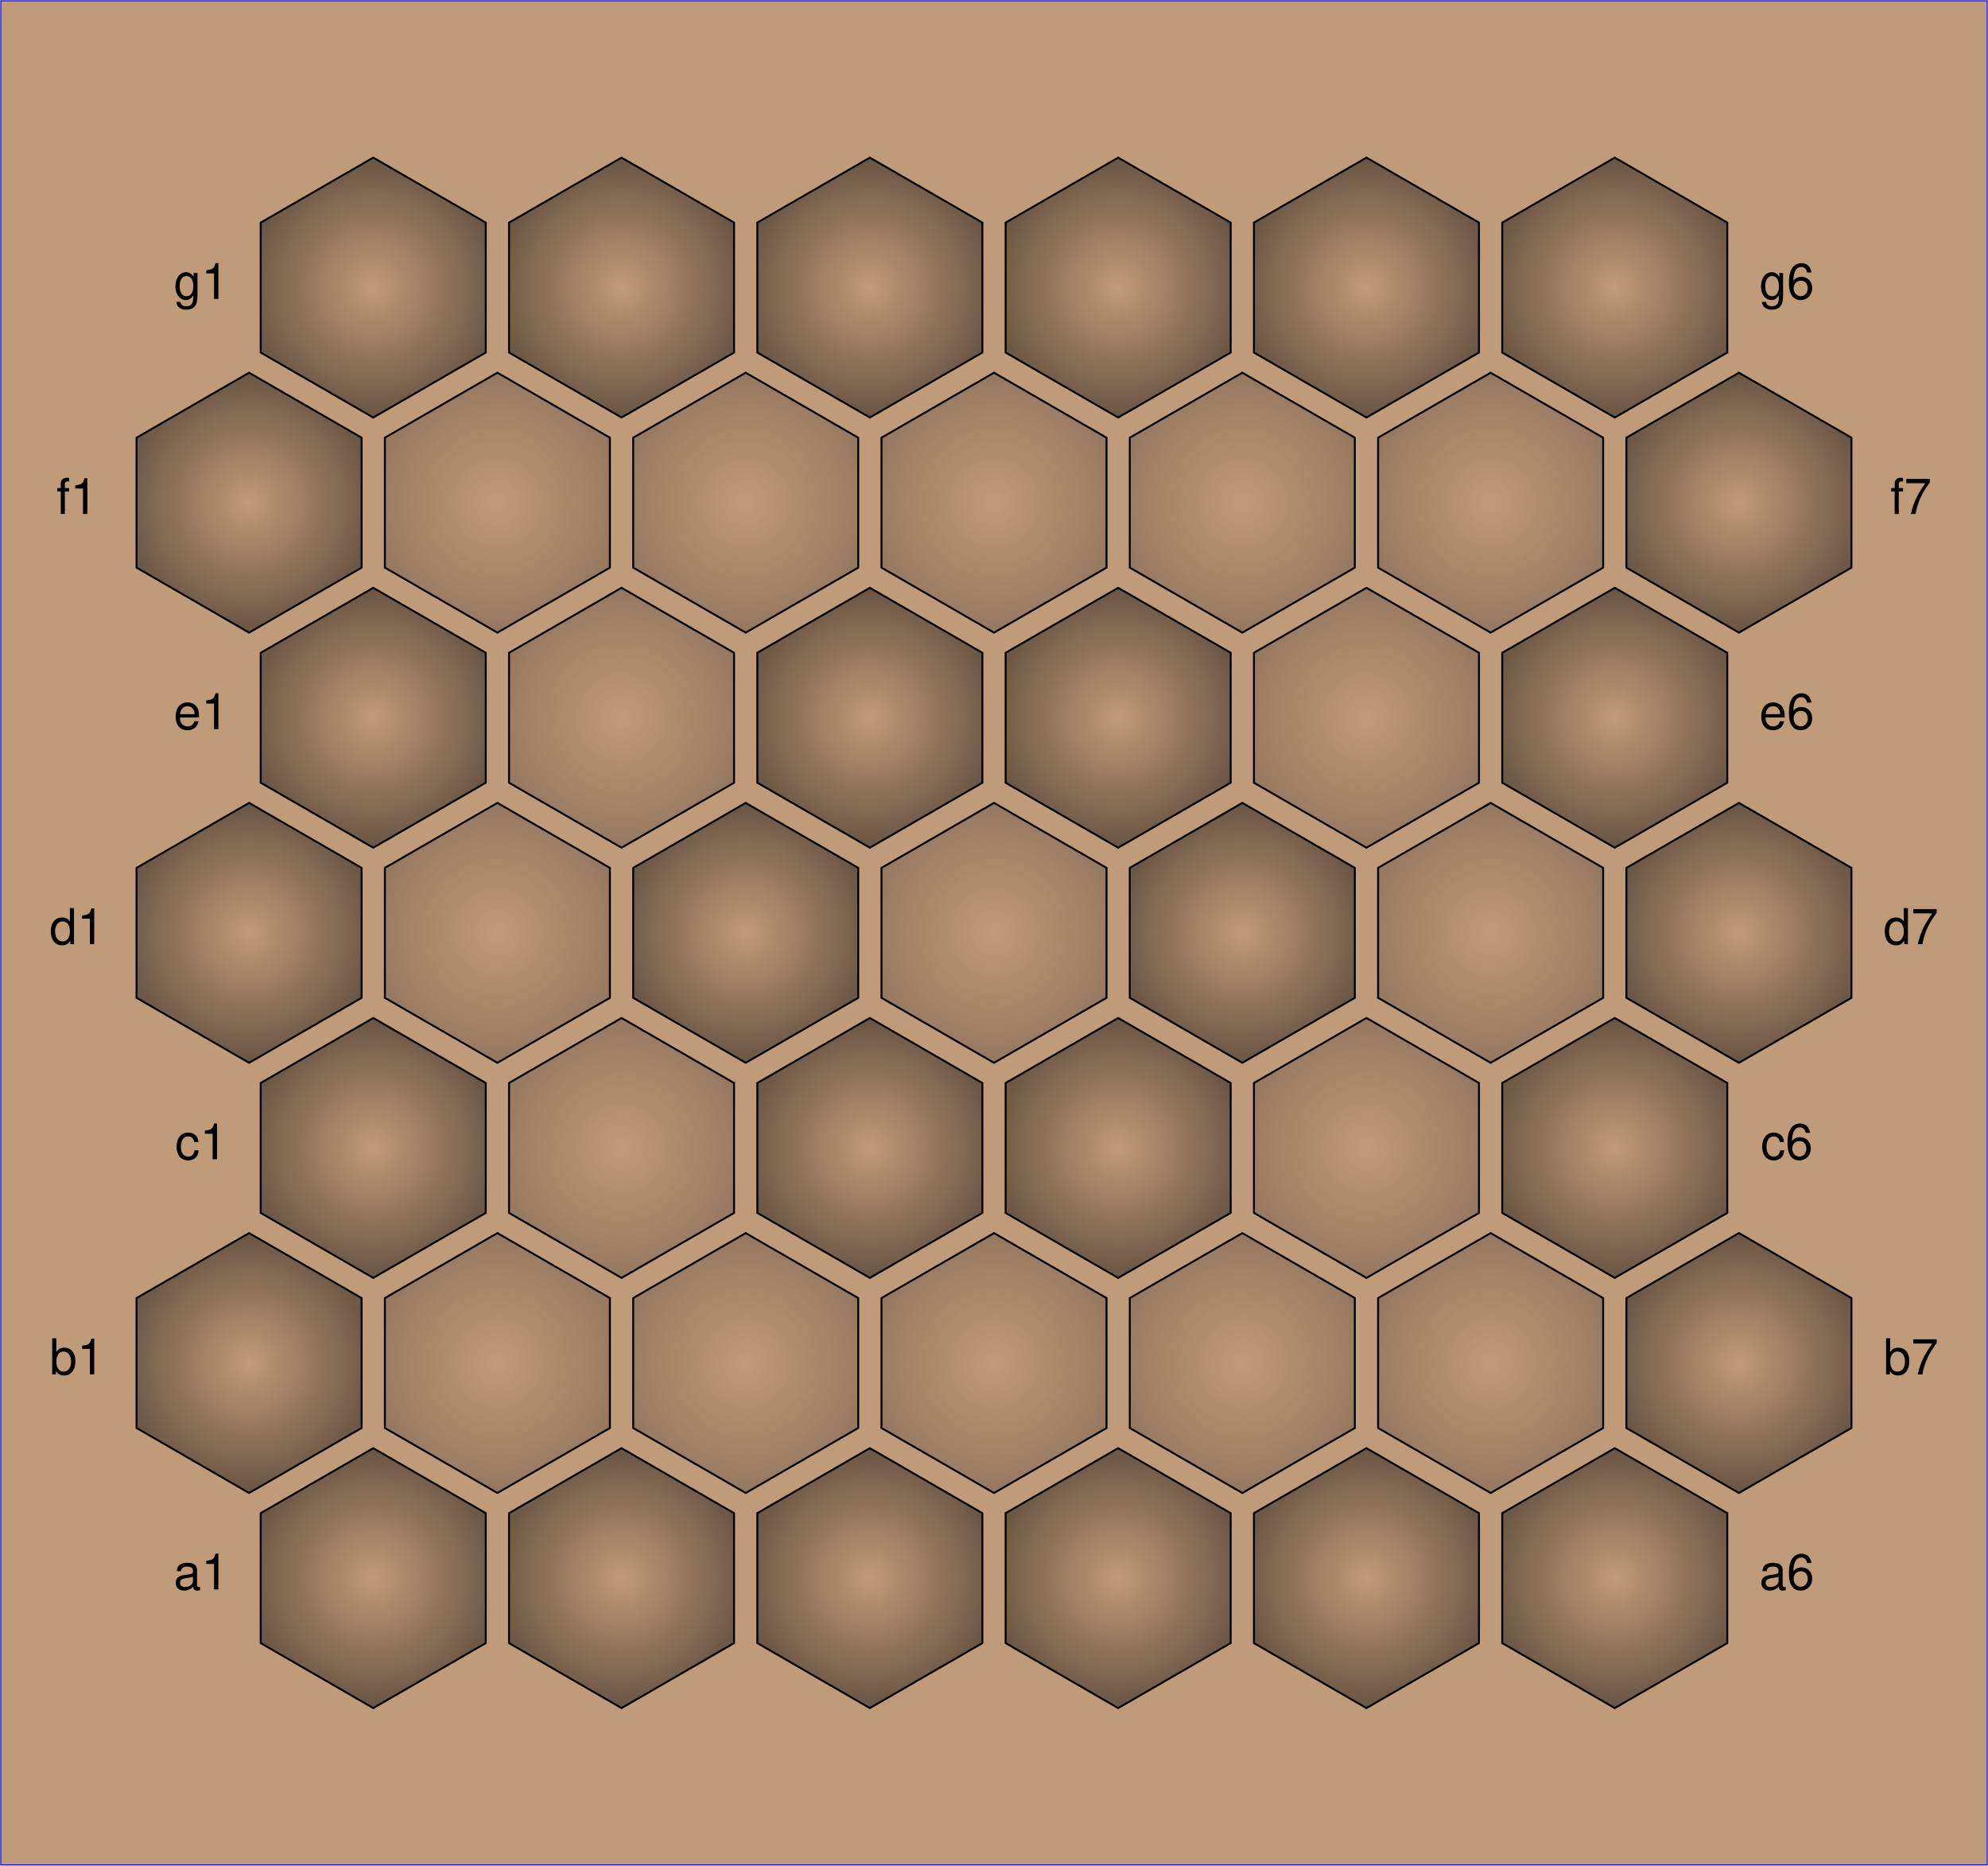
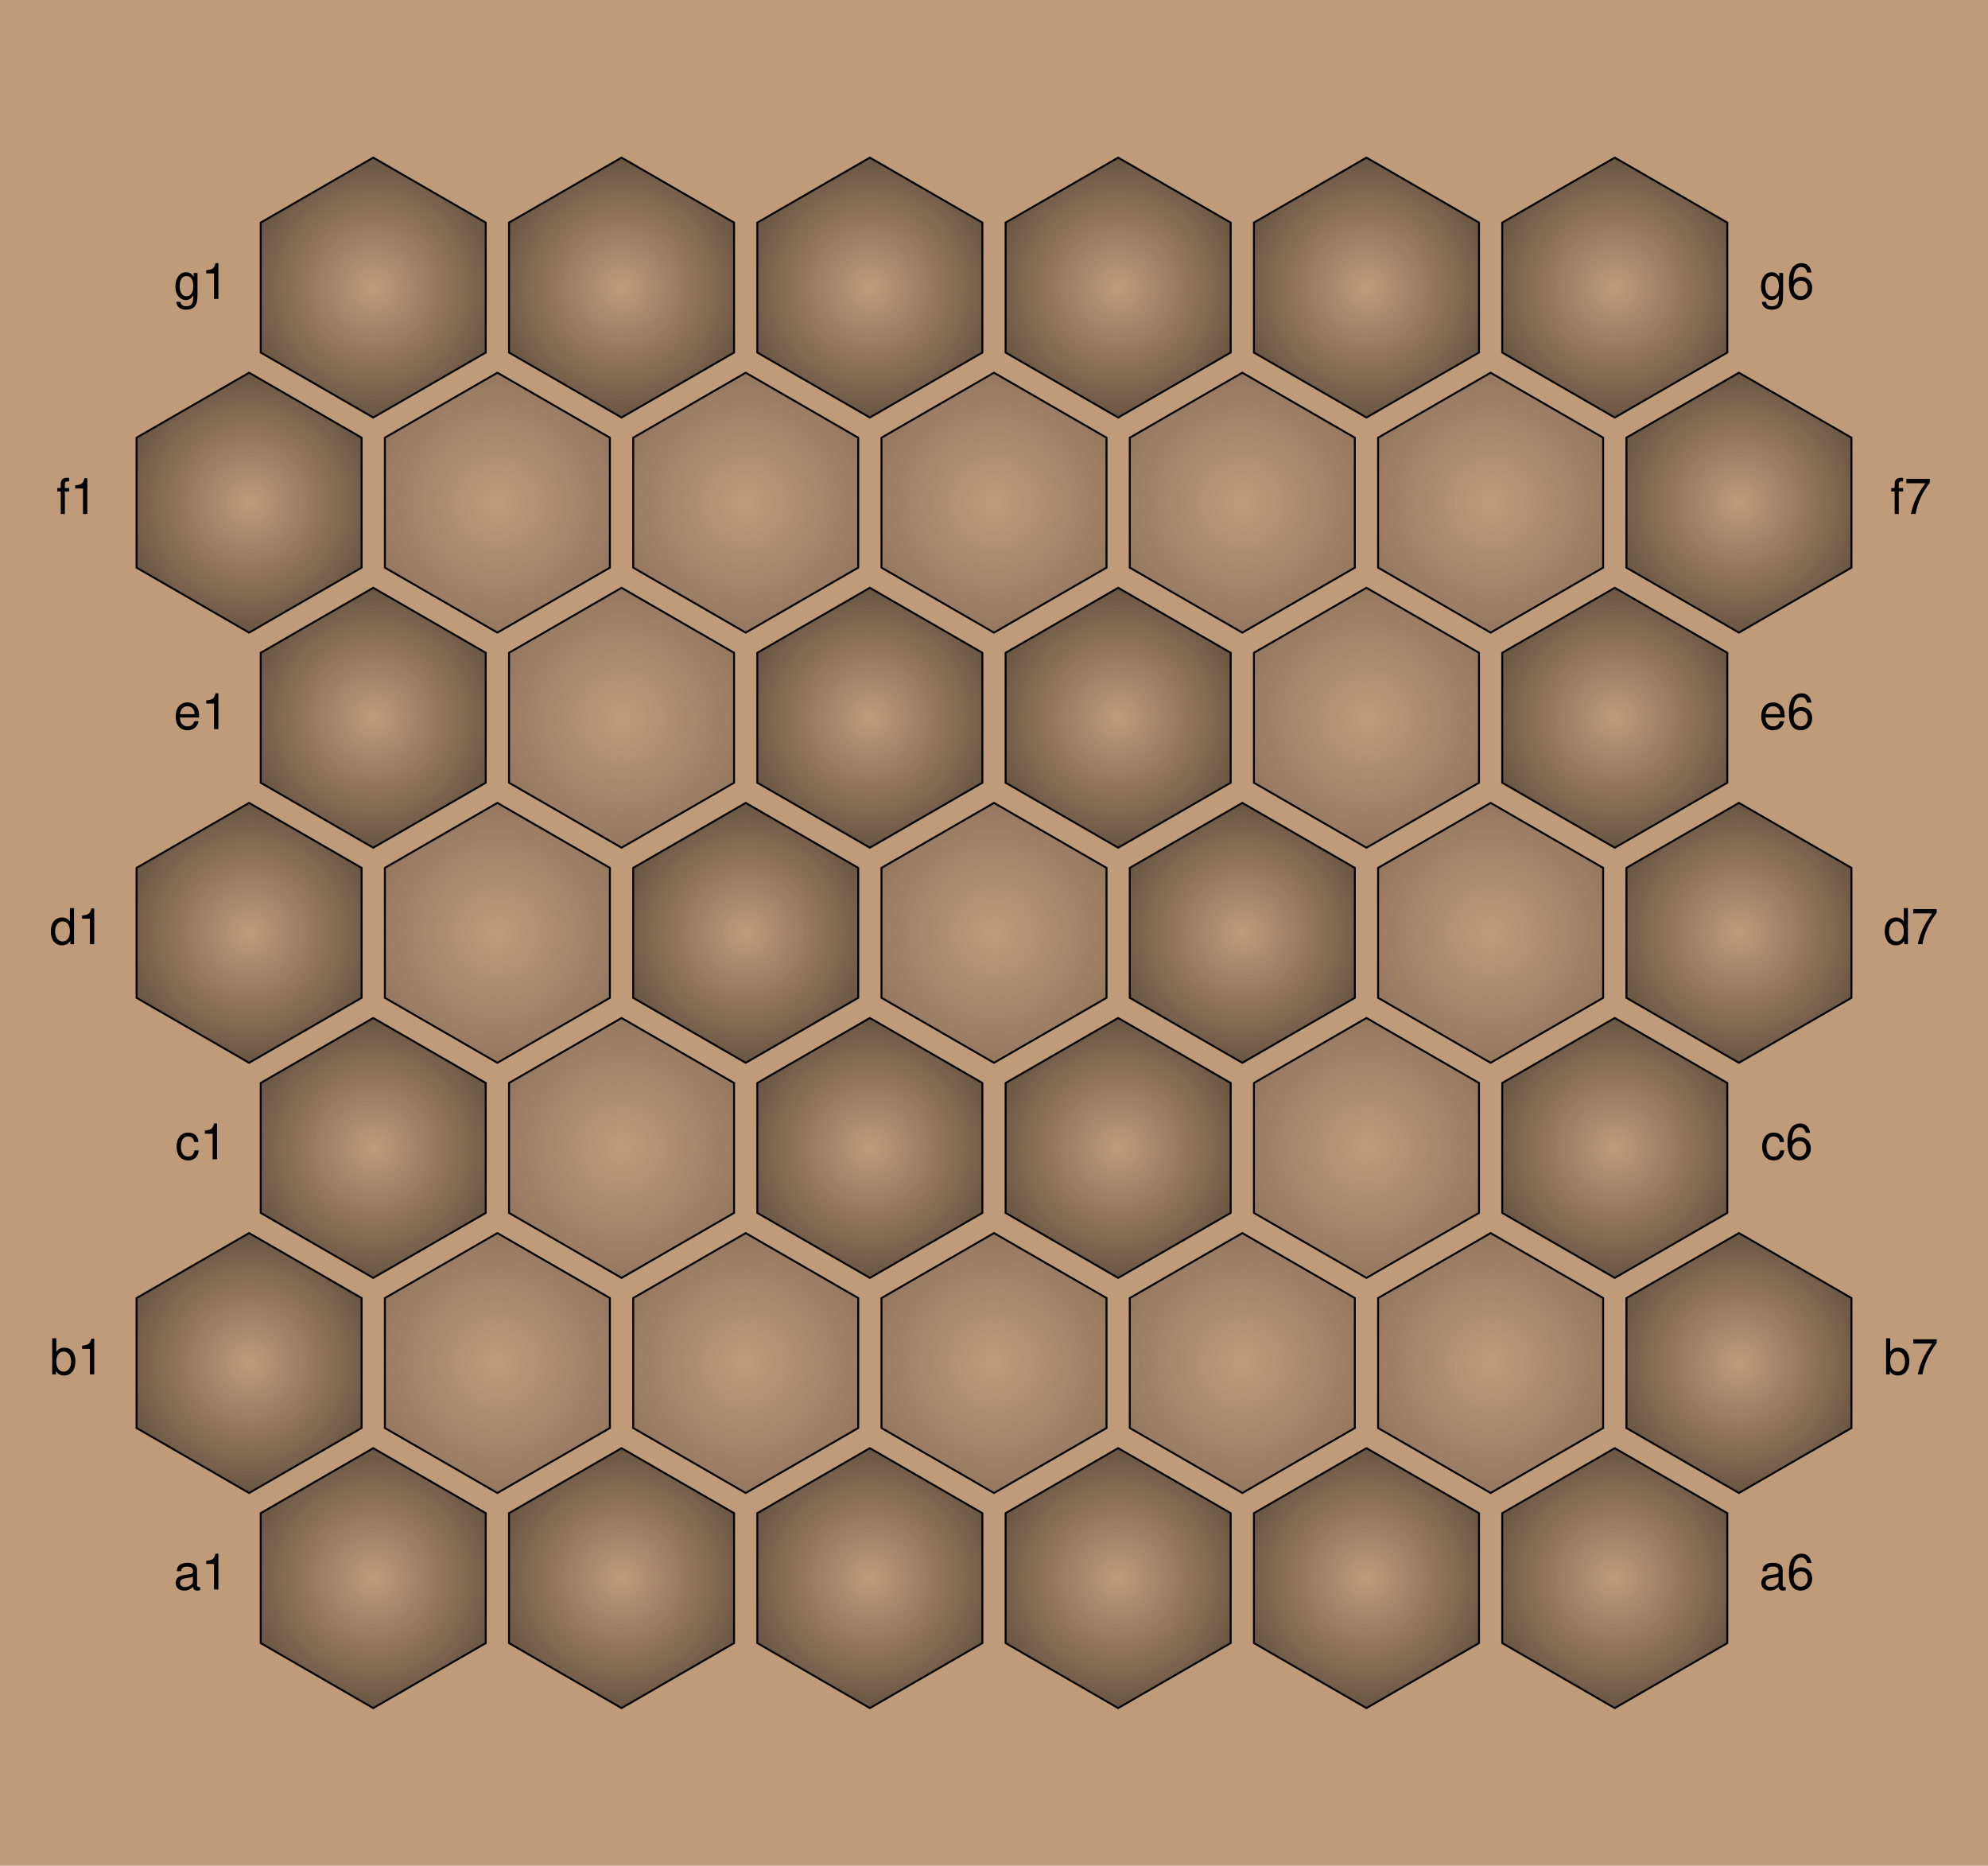
<svg xmlns="http://www.w3.org/2000/svg" width="25.62cm" height="24.038cm" viewBox="-2048.0 -1921.521 4096 3843.041">
  <defs>
    <radialGradient cx="-1279.001" cy="1329.177" r="267.681" gradientUnits="userSpaceOnUse" id="d0">
      <stop offset="0" stop-color="rgb(0,0,0)" stop-opacity="0.0" />
      <stop offset="1" stop-color="rgb(0,0,0)" stop-opacity="0.45" />
    </radialGradient>
    <radialGradient cx="-767.4" cy="1329.177" r="267.681" gradientUnits="userSpaceOnUse" id="d1">
      <stop offset="0" stop-color="rgb(0,0,0)" stop-opacity="0.0" />
      <stop offset="1" stop-color="rgb(0,0,0)" stop-opacity="0.45" />
    </radialGradient>
    <radialGradient cx="-255.8" cy="1329.177" r="267.681" gradientUnits="userSpaceOnUse" id="d2">
      <stop offset="0" stop-color="rgb(0,0,0)" stop-opacity="0.0" />
      <stop offset="1" stop-color="rgb(0,0,0)" stop-opacity="0.45" />
    </radialGradient>
    <radialGradient cx="255.8" cy="1329.177" r="267.681" gradientUnits="userSpaceOnUse" id="d3">
      <stop offset="0" stop-color="rgb(0,0,0)" stop-opacity="0.0" />
      <stop offset="1" stop-color="rgb(0,0,0)" stop-opacity="0.45" />
    </radialGradient>
    <radialGradient cx="767.4" cy="1329.177" r="267.681" gradientUnits="userSpaceOnUse" id="d4">
      <stop offset="0" stop-color="rgb(0,0,0)" stop-opacity="0.0" />
      <stop offset="1" stop-color="rgb(0,0,0)" stop-opacity="0.45" />
    </radialGradient>
    <radialGradient cx="1279.001" cy="1329.177" r="267.681" gradientUnits="userSpaceOnUse" id="d5">
      <stop offset="0" stop-color="rgb(0,0,0)" stop-opacity="0.0" />
      <stop offset="1" stop-color="rgb(0,0,0)" stop-opacity="0.45" />
    </radialGradient>
    <radialGradient cx="-1534.801" cy="886.118" r="267.681" gradientUnits="userSpaceOnUse" id="d6">
      <stop offset="0" stop-color="rgb(0,0,0)" stop-opacity="0.0" />
      <stop offset="1" stop-color="rgb(0,0,0)" stop-opacity="0.45" />
    </radialGradient>
    <radialGradient cx="-1023.201" cy="886.118" r="267.681" gradientUnits="userSpaceOnUse" id="d7">
      <stop offset="0" stop-color="rgb(0,0,0)" stop-opacity="0.0" />
      <stop offset="1" stop-color="rgb(0,0,0)" stop-opacity="0.225" />
    </radialGradient>
    <radialGradient cx="-511.6" cy="886.118" r="267.681" gradientUnits="userSpaceOnUse" id="d8">
      <stop offset="0" stop-color="rgb(0,0,0)" stop-opacity="0.0" />
      <stop offset="1" stop-color="rgb(0,0,0)" stop-opacity="0.225" />
    </radialGradient>
    <radialGradient cx="-1.1359808921441725e-13" cy="886.118" r="267.681" gradientUnits="userSpaceOnUse" id="d9">
      <stop offset="0" stop-color="rgb(0,0,0)" stop-opacity="0.0" />
      <stop offset="1" stop-color="rgb(0,0,0)" stop-opacity="0.225" />
    </radialGradient>
    <radialGradient cx="511.6" cy="886.118" r="267.681" gradientUnits="userSpaceOnUse" id="d10">
      <stop offset="0" stop-color="rgb(0,0,0)" stop-opacity="0.0" />
      <stop offset="1" stop-color="rgb(0,0,0)" stop-opacity="0.225" />
    </radialGradient>
    <radialGradient cx="1023.201" cy="886.118" r="267.681" gradientUnits="userSpaceOnUse" id="d11">
      <stop offset="0" stop-color="rgb(0,0,0)" stop-opacity="0.0" />
      <stop offset="1" stop-color="rgb(0,0,0)" stop-opacity="0.225" />
    </radialGradient>
    <radialGradient cx="1534.801" cy="886.118" r="267.681" gradientUnits="userSpaceOnUse" id="d12">
      <stop offset="0" stop-color="rgb(0,0,0)" stop-opacity="0.0" />
      <stop offset="1" stop-color="rgb(0,0,0)" stop-opacity="0.45" />
    </radialGradient>
    <radialGradient cx="-1279.001" cy="443.059" r="267.681" gradientUnits="userSpaceOnUse" id="d13">
      <stop offset="0" stop-color="rgb(0,0,0)" stop-opacity="0.0" />
      <stop offset="1" stop-color="rgb(0,0,0)" stop-opacity="0.45" />
    </radialGradient>
    <radialGradient cx="-767.4" cy="443.059" r="267.681" gradientUnits="userSpaceOnUse" id="d14">
      <stop offset="0" stop-color="rgb(0,0,0)" stop-opacity="0.0" />
      <stop offset="1" stop-color="rgb(0,0,0)" stop-opacity="0.225" />
    </radialGradient>
    <radialGradient cx="-255.8" cy="443.059" r="267.681" gradientUnits="userSpaceOnUse" id="d15">
      <stop offset="0" stop-color="rgb(0,0,0)" stop-opacity="0.0" />
      <stop offset="1" stop-color="rgb(0,0,0)" stop-opacity="0.45" />
    </radialGradient>
    <radialGradient cx="255.8" cy="443.059" r="267.681" gradientUnits="userSpaceOnUse" id="d16">
      <stop offset="0" stop-color="rgb(0,0,0)" stop-opacity="0.0" />
      <stop offset="1" stop-color="rgb(0,0,0)" stop-opacity="0.45" />
    </radialGradient>
    <radialGradient cx="767.4" cy="443.059" r="267.681" gradientUnits="userSpaceOnUse" id="d17">
      <stop offset="0" stop-color="rgb(0,0,0)" stop-opacity="0.0" />
      <stop offset="1" stop-color="rgb(0,0,0)" stop-opacity="0.225" />
    </radialGradient>
    <radialGradient cx="1279.001" cy="443.059" r="267.681" gradientUnits="userSpaceOnUse" id="d18">
      <stop offset="0" stop-color="rgb(0,0,0)" stop-opacity="0.0" />
      <stop offset="1" stop-color="rgb(0,0,0)" stop-opacity="0.45" />
    </radialGradient>
    <radialGradient cx="-1534.801" cy="0.0" r="267.681" gradientUnits="userSpaceOnUse" id="d19">
      <stop offset="0" stop-color="rgb(0,0,0)" stop-opacity="0.0" />
      <stop offset="1" stop-color="rgb(0,0,0)" stop-opacity="0.45" />
    </radialGradient>
    <radialGradient cx="-1023.201" cy="0.0" r="267.681" gradientUnits="userSpaceOnUse" id="d20">
      <stop offset="0" stop-color="rgb(0,0,0)" stop-opacity="0.0" />
      <stop offset="1" stop-color="rgb(0,0,0)" stop-opacity="0.225" />
    </radialGradient>
    <radialGradient cx="-511.6" cy="0.0" r="267.681" gradientUnits="userSpaceOnUse" id="d21">
      <stop offset="0" stop-color="rgb(0,0,0)" stop-opacity="0.0" />
      <stop offset="1" stop-color="rgb(0,0,0)" stop-opacity="0.45" />
    </radialGradient>
    <radialGradient cx="0.0" cy="0.0" r="267.681" gradientUnits="userSpaceOnUse" id="d22">
      <stop offset="0" stop-color="rgb(0,0,0)" stop-opacity="0.0" />
      <stop offset="1" stop-color="rgb(0,0,0)" stop-opacity="0.225" />
    </radialGradient>
    <radialGradient cx="511.6" cy="0.0" r="267.681" gradientUnits="userSpaceOnUse" id="d23">
      <stop offset="0" stop-color="rgb(0,0,0)" stop-opacity="0.0" />
      <stop offset="1" stop-color="rgb(0,0,0)" stop-opacity="0.45" />
    </radialGradient>
    <radialGradient cx="1023.201" cy="0.0" r="267.681" gradientUnits="userSpaceOnUse" id="d24">
      <stop offset="0" stop-color="rgb(0,0,0)" stop-opacity="0.0" />
      <stop offset="1" stop-color="rgb(0,0,0)" stop-opacity="0.225" />
    </radialGradient>
    <radialGradient cx="1534.801" cy="0.0" r="267.681" gradientUnits="userSpaceOnUse" id="d25">
      <stop offset="0" stop-color="rgb(0,0,0)" stop-opacity="0.0" />
      <stop offset="1" stop-color="rgb(0,0,0)" stop-opacity="0.45" />
    </radialGradient>
    <radialGradient cx="-1279.001" cy="-443.059" r="267.681" gradientUnits="userSpaceOnUse" id="d26">
      <stop offset="0" stop-color="rgb(0,0,0)" stop-opacity="0.0" />
      <stop offset="1" stop-color="rgb(0,0,0)" stop-opacity="0.45" />
    </radialGradient>
    <radialGradient cx="-767.4" cy="-443.059" r="267.681" gradientUnits="userSpaceOnUse" id="d27">
      <stop offset="0" stop-color="rgb(0,0,0)" stop-opacity="0.0" />
      <stop offset="1" stop-color="rgb(0,0,0)" stop-opacity="0.225" />
    </radialGradient>
    <radialGradient cx="-255.8" cy="-443.059" r="267.681" gradientUnits="userSpaceOnUse" id="d28">
      <stop offset="0" stop-color="rgb(0,0,0)" stop-opacity="0.0" />
      <stop offset="1" stop-color="rgb(0,0,0)" stop-opacity="0.45" />
    </radialGradient>
    <radialGradient cx="255.8" cy="-443.059" r="267.681" gradientUnits="userSpaceOnUse" id="d29">
      <stop offset="0" stop-color="rgb(0,0,0)" stop-opacity="0.0" />
      <stop offset="1" stop-color="rgb(0,0,0)" stop-opacity="0.45" />
    </radialGradient>
    <radialGradient cx="767.4" cy="-443.059" r="267.681" gradientUnits="userSpaceOnUse" id="d30">
      <stop offset="0" stop-color="rgb(0,0,0)" stop-opacity="0.0" />
      <stop offset="1" stop-color="rgb(0,0,0)" stop-opacity="0.225" />
    </radialGradient>
    <radialGradient cx="1279.001" cy="-443.059" r="267.681" gradientUnits="userSpaceOnUse" id="d31">
      <stop offset="0" stop-color="rgb(0,0,0)" stop-opacity="0.0" />
      <stop offset="1" stop-color="rgb(0,0,0)" stop-opacity="0.45" />
    </radialGradient>
    <radialGradient cx="-1534.801" cy="-886.118" r="267.681" gradientUnits="userSpaceOnUse" id="d32">
      <stop offset="0" stop-color="rgb(0,0,0)" stop-opacity="0.0" />
      <stop offset="1" stop-color="rgb(0,0,0)" stop-opacity="0.45" />
    </radialGradient>
    <radialGradient cx="-1023.201" cy="-886.118" r="267.681" gradientUnits="userSpaceOnUse" id="d33">
      <stop offset="0" stop-color="rgb(0,0,0)" stop-opacity="0.0" />
      <stop offset="1" stop-color="rgb(0,0,0)" stop-opacity="0.225" />
    </radialGradient>
    <radialGradient cx="-511.6" cy="-886.118" r="267.681" gradientUnits="userSpaceOnUse" id="d34">
      <stop offset="0" stop-color="rgb(0,0,0)" stop-opacity="0.0" />
      <stop offset="1" stop-color="rgb(0,0,0)" stop-opacity="0.225" />
    </radialGradient>
    <radialGradient cx="1.1359808921441725e-13" cy="-886.118" r="267.681" gradientUnits="userSpaceOnUse" id="d35">
      <stop offset="0" stop-color="rgb(0,0,0)" stop-opacity="0.0" />
      <stop offset="1" stop-color="rgb(0,0,0)" stop-opacity="0.225" />
    </radialGradient>
    <radialGradient cx="511.6" cy="-886.118" r="267.681" gradientUnits="userSpaceOnUse" id="d36">
      <stop offset="0" stop-color="rgb(0,0,0)" stop-opacity="0.0" />
      <stop offset="1" stop-color="rgb(0,0,0)" stop-opacity="0.225" />
    </radialGradient>
    <radialGradient cx="1023.201" cy="-886.118" r="267.681" gradientUnits="userSpaceOnUse" id="d37">
      <stop offset="0" stop-color="rgb(0,0,0)" stop-opacity="0.0" />
      <stop offset="1" stop-color="rgb(0,0,0)" stop-opacity="0.225" />
    </radialGradient>
    <radialGradient cx="1534.801" cy="-886.118" r="267.681" gradientUnits="userSpaceOnUse" id="d38">
      <stop offset="0" stop-color="rgb(0,0,0)" stop-opacity="0.0" />
      <stop offset="1" stop-color="rgb(0,0,0)" stop-opacity="0.45" />
    </radialGradient>
    <radialGradient cx="-1279.001" cy="-1329.177" r="267.681" gradientUnits="userSpaceOnUse" id="d39">
      <stop offset="0" stop-color="rgb(0,0,0)" stop-opacity="0.0" />
      <stop offset="1" stop-color="rgb(0,0,0)" stop-opacity="0.45" />
    </radialGradient>
    <radialGradient cx="-767.4" cy="-1329.177" r="267.681" gradientUnits="userSpaceOnUse" id="d40">
      <stop offset="0" stop-color="rgb(0,0,0)" stop-opacity="0.0" />
      <stop offset="1" stop-color="rgb(0,0,0)" stop-opacity="0.45" />
    </radialGradient>
    <radialGradient cx="-255.8" cy="-1329.177" r="267.681" gradientUnits="userSpaceOnUse" id="d41">
      <stop offset="0" stop-color="rgb(0,0,0)" stop-opacity="0.0" />
      <stop offset="1" stop-color="rgb(0,0,0)" stop-opacity="0.45" />
    </radialGradient>
    <radialGradient cx="255.8" cy="-1329.177" r="267.681" gradientUnits="userSpaceOnUse" id="d42">
      <stop offset="0" stop-color="rgb(0,0,0)" stop-opacity="0.0" />
      <stop offset="1" stop-color="rgb(0,0,0)" stop-opacity="0.45" />
    </radialGradient>
    <radialGradient cx="767.4" cy="-1329.177" r="267.681" gradientUnits="userSpaceOnUse" id="d43">
      <stop offset="0" stop-color="rgb(0,0,0)" stop-opacity="0.0" />
      <stop offset="1" stop-color="rgb(0,0,0)" stop-opacity="0.45" />
    </radialGradient>
    <radialGradient cx="1279.001" cy="-1329.177" r="267.681" gradientUnits="userSpaceOnUse" id="d44">
      <stop offset="0" stop-color="rgb(0,0,0)" stop-opacity="0.0" />
      <stop offset="1" stop-color="rgb(0,0,0)" stop-opacity="0.45" />
    </radialGradient>
  </defs>
-   <rect x="-2046.401" y="-1919.922" width="4092.802" height="3839.844" fill="#BF9B7A" stroke="rgb(0,0,255)" stroke-width="2" />
+   <rect x="-2048.0" y="-1921.521" width="4096" height="3843.041" fill="#BF9B7A" />
  <path d="M-1047.182,1195.336 L-1279.001,1061.495 L-1510.82,1195.336 L-1510.82,1463.017 L-1279.001,1596.858 L-1047.182,1463.017 Z" fill="url(#d0)" stroke="rgb(0,0,0)" stroke-width="3.997" />
  <text x="-1633.448" y="1329.177" font-size="102" font-family="Helvetica" fill="rgb(0,0,0)" text-anchor="middle" dominant-baseline="central">a1</text>
  <path d="M-535.582,1195.336 L-767.4,1061.495 L-999.219,1195.336 L-999.219,1463.017 L-767.4,1596.858 L-535.582,1463.017 Z" fill="url(#d1)" stroke="rgb(0,0,0)" stroke-width="3.997" />
  <path d="M-23.981,1195.336 L-255.8,1061.495 L-487.619,1195.336 L-487.619,1463.017 L-255.8,1596.858 L-23.981,1463.017 Z" fill="url(#d2)" stroke="rgb(0,0,0)" stroke-width="3.997" />
  <path d="M487.619,1195.336 L255.8,1061.495 L23.981,1195.336 L23.981,1463.017 L255.8,1596.858 L487.619,1463.017 Z" fill="url(#d3)" stroke="rgb(0,0,0)" stroke-width="3.997" />
  <path d="M999.219,1195.336 L767.4,1061.495 L535.582,1195.336 L535.582,1463.017 L767.4,1596.858 L999.219,1463.017 Z" fill="url(#d4)" stroke="rgb(0,0,0)" stroke-width="3.997" />
  <path d="M1510.82,1195.336 L1279.001,1061.495 L1047.182,1195.336 L1047.182,1463.017 L1279.001,1596.858 L1510.82,1463.017 Z" fill="url(#d5)" stroke="rgb(0,0,0)" stroke-width="3.997" />
  <text x="1633.448" y="1329.177" font-size="102" font-family="Helvetica" fill="rgb(0,0,0)" text-anchor="middle" dominant-baseline="central">a6</text>
  <path d="M-1302.982,752.277 L-1534.801,618.436 L-1766.62,752.277 L-1766.62,1019.958 L-1534.801,1153.799 L-1302.982,1019.958 Z" fill="url(#d6)" stroke="rgb(0,0,0)" stroke-width="3.997" />
  <text x="-1889.248" y="886.118" font-size="102" font-family="Helvetica" fill="rgb(0,0,0)" text-anchor="middle" dominant-baseline="central">b1</text>
  <path d="M-791.382,752.277 L-1023.201,618.436 L-1255.02,752.277 L-1255.02,1019.958 L-1023.201,1153.799 L-791.382,1019.958 Z" fill="url(#d7)" stroke="rgb(0,0,0)" stroke-width="3.997" />
  <path d="M-279.781,752.277 L-511.6,618.436 L-743.419,752.277 L-743.419,1019.958 L-511.6,1153.799 L-279.781,1019.958 Z" fill="url(#d8)" stroke="rgb(0,0,0)" stroke-width="3.997" />
  <path d="M231.819,752.277 L-9.720733080214829e-14,618.436 L-231.819,752.277 L-231.819,1019.958 L-1.6277036445122418e-13,1153.799 L231.819,1019.958 Z" fill="url(#d9)" stroke="rgb(0,0,0)" stroke-width="3.997" />
  <path d="M743.419,752.277 L511.6,618.436 L279.781,752.277 L279.781,1019.958 L511.6,1153.799 L743.419,1019.958 Z" fill="url(#d10)" stroke="rgb(0,0,0)" stroke-width="3.997" />
  <path d="M1255.02,752.277 L1023.201,618.436 L791.382,752.277 L791.382,1019.958 L1023.201,1153.799 L1255.02,1019.958 Z" fill="url(#d11)" stroke="rgb(0,0,0)" stroke-width="3.997" />
  <path d="M1766.62,752.277 L1534.801,618.436 L1302.982,752.277 L1302.982,1019.958 L1534.801,1153.799 L1766.62,1019.958 Z" fill="url(#d12)" stroke="rgb(0,0,0)" stroke-width="3.997" />
  <text x="1889.248" y="886.118" font-size="102" font-family="Helvetica" fill="rgb(0,0,0)" text-anchor="middle" dominant-baseline="central">b7</text>
  <path d="M-1047.182,309.218 L-1279.001,175.377 L-1510.82,309.218 L-1510.82,576.9 L-1279.001,710.74 L-1047.182,576.9 Z" fill="url(#d13)" stroke="rgb(0,0,0)" stroke-width="3.997" />
  <text x="-1633.448" y="443.059" font-size="102" font-family="Helvetica" fill="rgb(0,0,0)" text-anchor="middle" dominant-baseline="central">c1</text>
  <path d="M-535.582,309.218 L-767.4,175.377 L-999.219,309.218 L-999.219,576.9 L-767.4,710.74 L-535.582,576.9 Z" fill="url(#d14)" stroke="rgb(0,0,0)" stroke-width="3.997" />
  <path d="M-23.981,309.218 L-255.8,175.377 L-487.619,309.218 L-487.619,576.9 L-255.8,710.74 L-23.981,576.9 Z" fill="url(#d15)" stroke="rgb(0,0,0)" stroke-width="3.997" />
  <path d="M487.619,309.218 L255.8,175.377 L23.981,309.218 L23.981,576.9 L255.8,710.74 L487.619,576.9 Z" fill="url(#d16)" stroke="rgb(0,0,0)" stroke-width="3.997" />
  <path d="M999.219,309.218 L767.4,175.377 L535.582,309.218 L535.582,576.9 L767.4,710.74 L999.219,576.9 Z" fill="url(#d17)" stroke="rgb(0,0,0)" stroke-width="3.997" />
  <path d="M1510.82,309.218 L1279.001,175.377 L1047.182,309.218 L1047.182,576.9 L1279.001,710.74 L1510.82,576.9 Z" fill="url(#d18)" stroke="rgb(0,0,0)" stroke-width="3.997" />
  <text x="1633.448" y="443.059" font-size="102" font-family="Helvetica" fill="rgb(0,0,0)" text-anchor="middle" dominant-baseline="central">c6</text>
  <path d="M-1302.982,-133.841 L-1534.801,-267.681 L-1766.62,-133.841 L-1766.62,133.841 L-1534.801,267.681 L-1302.982,133.841 Z" fill="url(#d19)" stroke="rgb(0,0,0)" stroke-width="3.997" />
  <text x="-1889.248" y="0.0" font-size="102" font-family="Helvetica" fill="rgb(0,0,0)" text-anchor="middle" dominant-baseline="central">d1</text>
  <path d="M-791.382,-133.841 L-1023.201,-267.681 L-1255.02,-133.841 L-1255.02,133.841 L-1023.201,267.681 L-791.382,133.841 Z" fill="url(#d20)" stroke="rgb(0,0,0)" stroke-width="3.997" />
  <path d="M-279.781,-133.841 L-511.6,-267.681 L-743.419,-133.841 L-743.419,133.841 L-511.6,267.681 L-279.781,133.841 Z" fill="url(#d21)" stroke="rgb(0,0,0)" stroke-width="3.997" />
  <path d="M231.819,-133.841 L1.6390758412268973e-14,-267.681 L-231.819,-133.841 L-231.819,133.841 L-4.917227523680691e-14,267.681 L231.819,133.841 Z" fill="url(#d22)" stroke="rgb(0,0,0)" stroke-width="3.997" />
  <path d="M743.419,-133.841 L511.6,-267.681 L279.781,-133.841 L279.781,133.841 L511.6,267.681 L743.419,133.841 Z" fill="url(#d23)" stroke="rgb(0,0,0)" stroke-width="3.997" />
  <path d="M1255.02,-133.841 L1023.201,-267.681 L791.382,-133.841 L791.382,133.841 L1023.201,267.681 L1255.02,133.841 Z" fill="url(#d24)" stroke="rgb(0,0,0)" stroke-width="3.997" />
  <path d="M1766.62,-133.841 L1534.801,-267.681 L1302.982,-133.841 L1302.982,133.841 L1534.801,267.681 L1766.62,133.841 Z" fill="url(#d25)" stroke="rgb(0,0,0)" stroke-width="3.997" />
  <text x="1889.248" y="0.0" font-size="102" font-family="Helvetica" fill="rgb(0,0,0)" text-anchor="middle" dominant-baseline="central">d7</text>
  <path d="M-1047.182,-576.9 L-1279.001,-710.74 L-1510.82,-576.9 L-1510.82,-309.218 L-1279.001,-175.377 L-1047.182,-309.218 Z" fill="url(#d26)" stroke="rgb(0,0,0)" stroke-width="3.997" />
  <text x="-1633.448" y="-443.059" font-size="102" font-family="Helvetica" fill="rgb(0,0,0)" text-anchor="middle" dominant-baseline="central">e1</text>
  <path d="M-535.582,-576.9 L-767.4,-710.74 L-999.219,-576.9 L-999.219,-309.218 L-767.4,-175.377 L-535.582,-309.218 Z" fill="url(#d27)" stroke="rgb(0,0,0)" stroke-width="3.997" />
  <path d="M-23.981,-576.9 L-255.8,-710.74 L-487.619,-576.9 L-487.619,-309.218 L-255.8,-175.377 L-23.981,-309.218 Z" fill="url(#d28)" stroke="rgb(0,0,0)" stroke-width="3.997" />
  <path d="M487.619,-576.9 L255.8,-710.74 L23.981,-576.9 L23.981,-309.218 L255.8,-175.377 L487.619,-309.218 Z" fill="url(#d29)" stroke="rgb(0,0,0)" stroke-width="3.997" />
  <path d="M999.219,-576.9 L767.4,-710.74 L535.582,-576.9 L535.582,-309.218 L767.4,-175.377 L999.219,-309.218 Z" fill="url(#d30)" stroke="rgb(0,0,0)" stroke-width="3.997" />
  <path d="M1510.82,-576.9 L1279.001,-710.74 L1047.182,-576.9 L1047.182,-309.218 L1279.001,-175.377 L1510.82,-309.218 Z" fill="url(#d31)" stroke="rgb(0,0,0)" stroke-width="3.997" />
  <text x="1633.448" y="-443.059" font-size="102" font-family="Helvetica" fill="rgb(0,0,0)" text-anchor="middle" dominant-baseline="central">e6</text>
  <path d="M-1302.982,-1019.958 L-1534.801,-1153.799 L-1766.62,-1019.958 L-1766.62,-752.277 L-1534.801,-618.436 L-1302.982,-752.277 Z" fill="url(#d32)" stroke="rgb(0,0,0)" stroke-width="3.997" />
  <text x="-1889.248" y="-886.118" font-size="102" font-family="Helvetica" fill="rgb(0,0,0)" text-anchor="middle" dominant-baseline="central">f1</text>
  <path d="M-791.382,-1019.958 L-1023.201,-1153.799 L-1255.02,-1019.958 L-1255.02,-752.277 L-1023.201,-618.436 L-791.382,-752.277 Z" fill="url(#d33)" stroke="rgb(0,0,0)" stroke-width="3.997" />
  <path d="M-279.781,-1019.958 L-511.6,-1153.799 L-743.419,-1019.958 L-743.419,-752.277 L-511.6,-618.436 L-279.781,-752.277 Z" fill="url(#d34)" stroke="rgb(0,0,0)" stroke-width="3.997" />
  <path d="M231.819,-1019.958 L1.2998884762668622e-13,-1153.799 L-231.819,-1019.958 L-231.819,-752.277 L6.442581397761034e-14,-618.436 L231.819,-752.277 Z" fill="url(#d35)" stroke="rgb(0,0,0)" stroke-width="3.997" />
  <path d="M743.419,-1019.958 L511.6,-1153.799 L279.781,-1019.958 L279.781,-752.277 L511.6,-618.436 L743.419,-752.277 Z" fill="url(#d36)" stroke="rgb(0,0,0)" stroke-width="3.997" />
  <path d="M1255.02,-1019.958 L1023.201,-1153.799 L791.382,-1019.958 L791.382,-752.277 L1023.201,-618.436 L1255.02,-752.277 Z" fill="url(#d37)" stroke="rgb(0,0,0)" stroke-width="3.997" />
  <path d="M1766.62,-1019.958 L1534.801,-1153.799 L1302.982,-1019.958 L1302.982,-752.277 L1534.801,-618.436 L1766.62,-752.277 Z" fill="url(#d38)" stroke="rgb(0,0,0)" stroke-width="3.997" />
  <text x="1889.248" y="-886.118" font-size="102" font-family="Helvetica" fill="rgb(0,0,0)" text-anchor="middle" dominant-baseline="central">f7</text>
  <path d="M-1047.182,-1463.017 L-1279.001,-1596.858 L-1510.82,-1463.017 L-1510.82,-1195.336 L-1279.001,-1061.495 L-1047.182,-1195.336 Z" fill="url(#d39)" stroke="rgb(0,0,0)" stroke-width="3.997" />
  <text x="-1633.448" y="-1329.177" font-size="102" font-family="Helvetica" fill="rgb(0,0,0)" text-anchor="middle" dominant-baseline="central">g1</text>
  <path d="M-535.582,-1463.017 L-767.4,-1596.858 L-999.219,-1463.017 L-999.219,-1195.336 L-767.4,-1061.495 L-535.582,-1195.336 Z" fill="url(#d40)" stroke="rgb(0,0,0)" stroke-width="3.997" />
  <path d="M-23.981,-1463.017 L-255.8,-1596.858 L-487.619,-1463.017 L-487.619,-1195.336 L-255.8,-1061.495 L-23.981,-1195.336 Z" fill="url(#d41)" stroke="rgb(0,0,0)" stroke-width="3.997" />
  <path d="M487.619,-1463.017 L255.8,-1596.858 L23.981,-1463.017 L23.981,-1195.336 L255.8,-1061.495 L487.619,-1195.336 Z" fill="url(#d42)" stroke="rgb(0,0,0)" stroke-width="3.997" />
  <path d="M999.219,-1463.017 L767.4,-1596.858 L535.582,-1463.017 L535.582,-1195.336 L767.4,-1061.495 L999.219,-1195.336 Z" fill="url(#d43)" stroke="rgb(0,0,0)" stroke-width="3.997" />
  <path d="M1510.82,-1463.017 L1279.001,-1596.858 L1047.182,-1463.017 L1047.182,-1195.336 L1279.001,-1061.495 L1510.82,-1195.336 Z" fill="url(#d44)" stroke="rgb(0,0,0)" stroke-width="3.997" />
  <text x="1633.448" y="-1329.177" font-size="102" font-family="Helvetica" fill="rgb(0,0,0)" text-anchor="middle" dominant-baseline="central">g6</text>
</svg>
